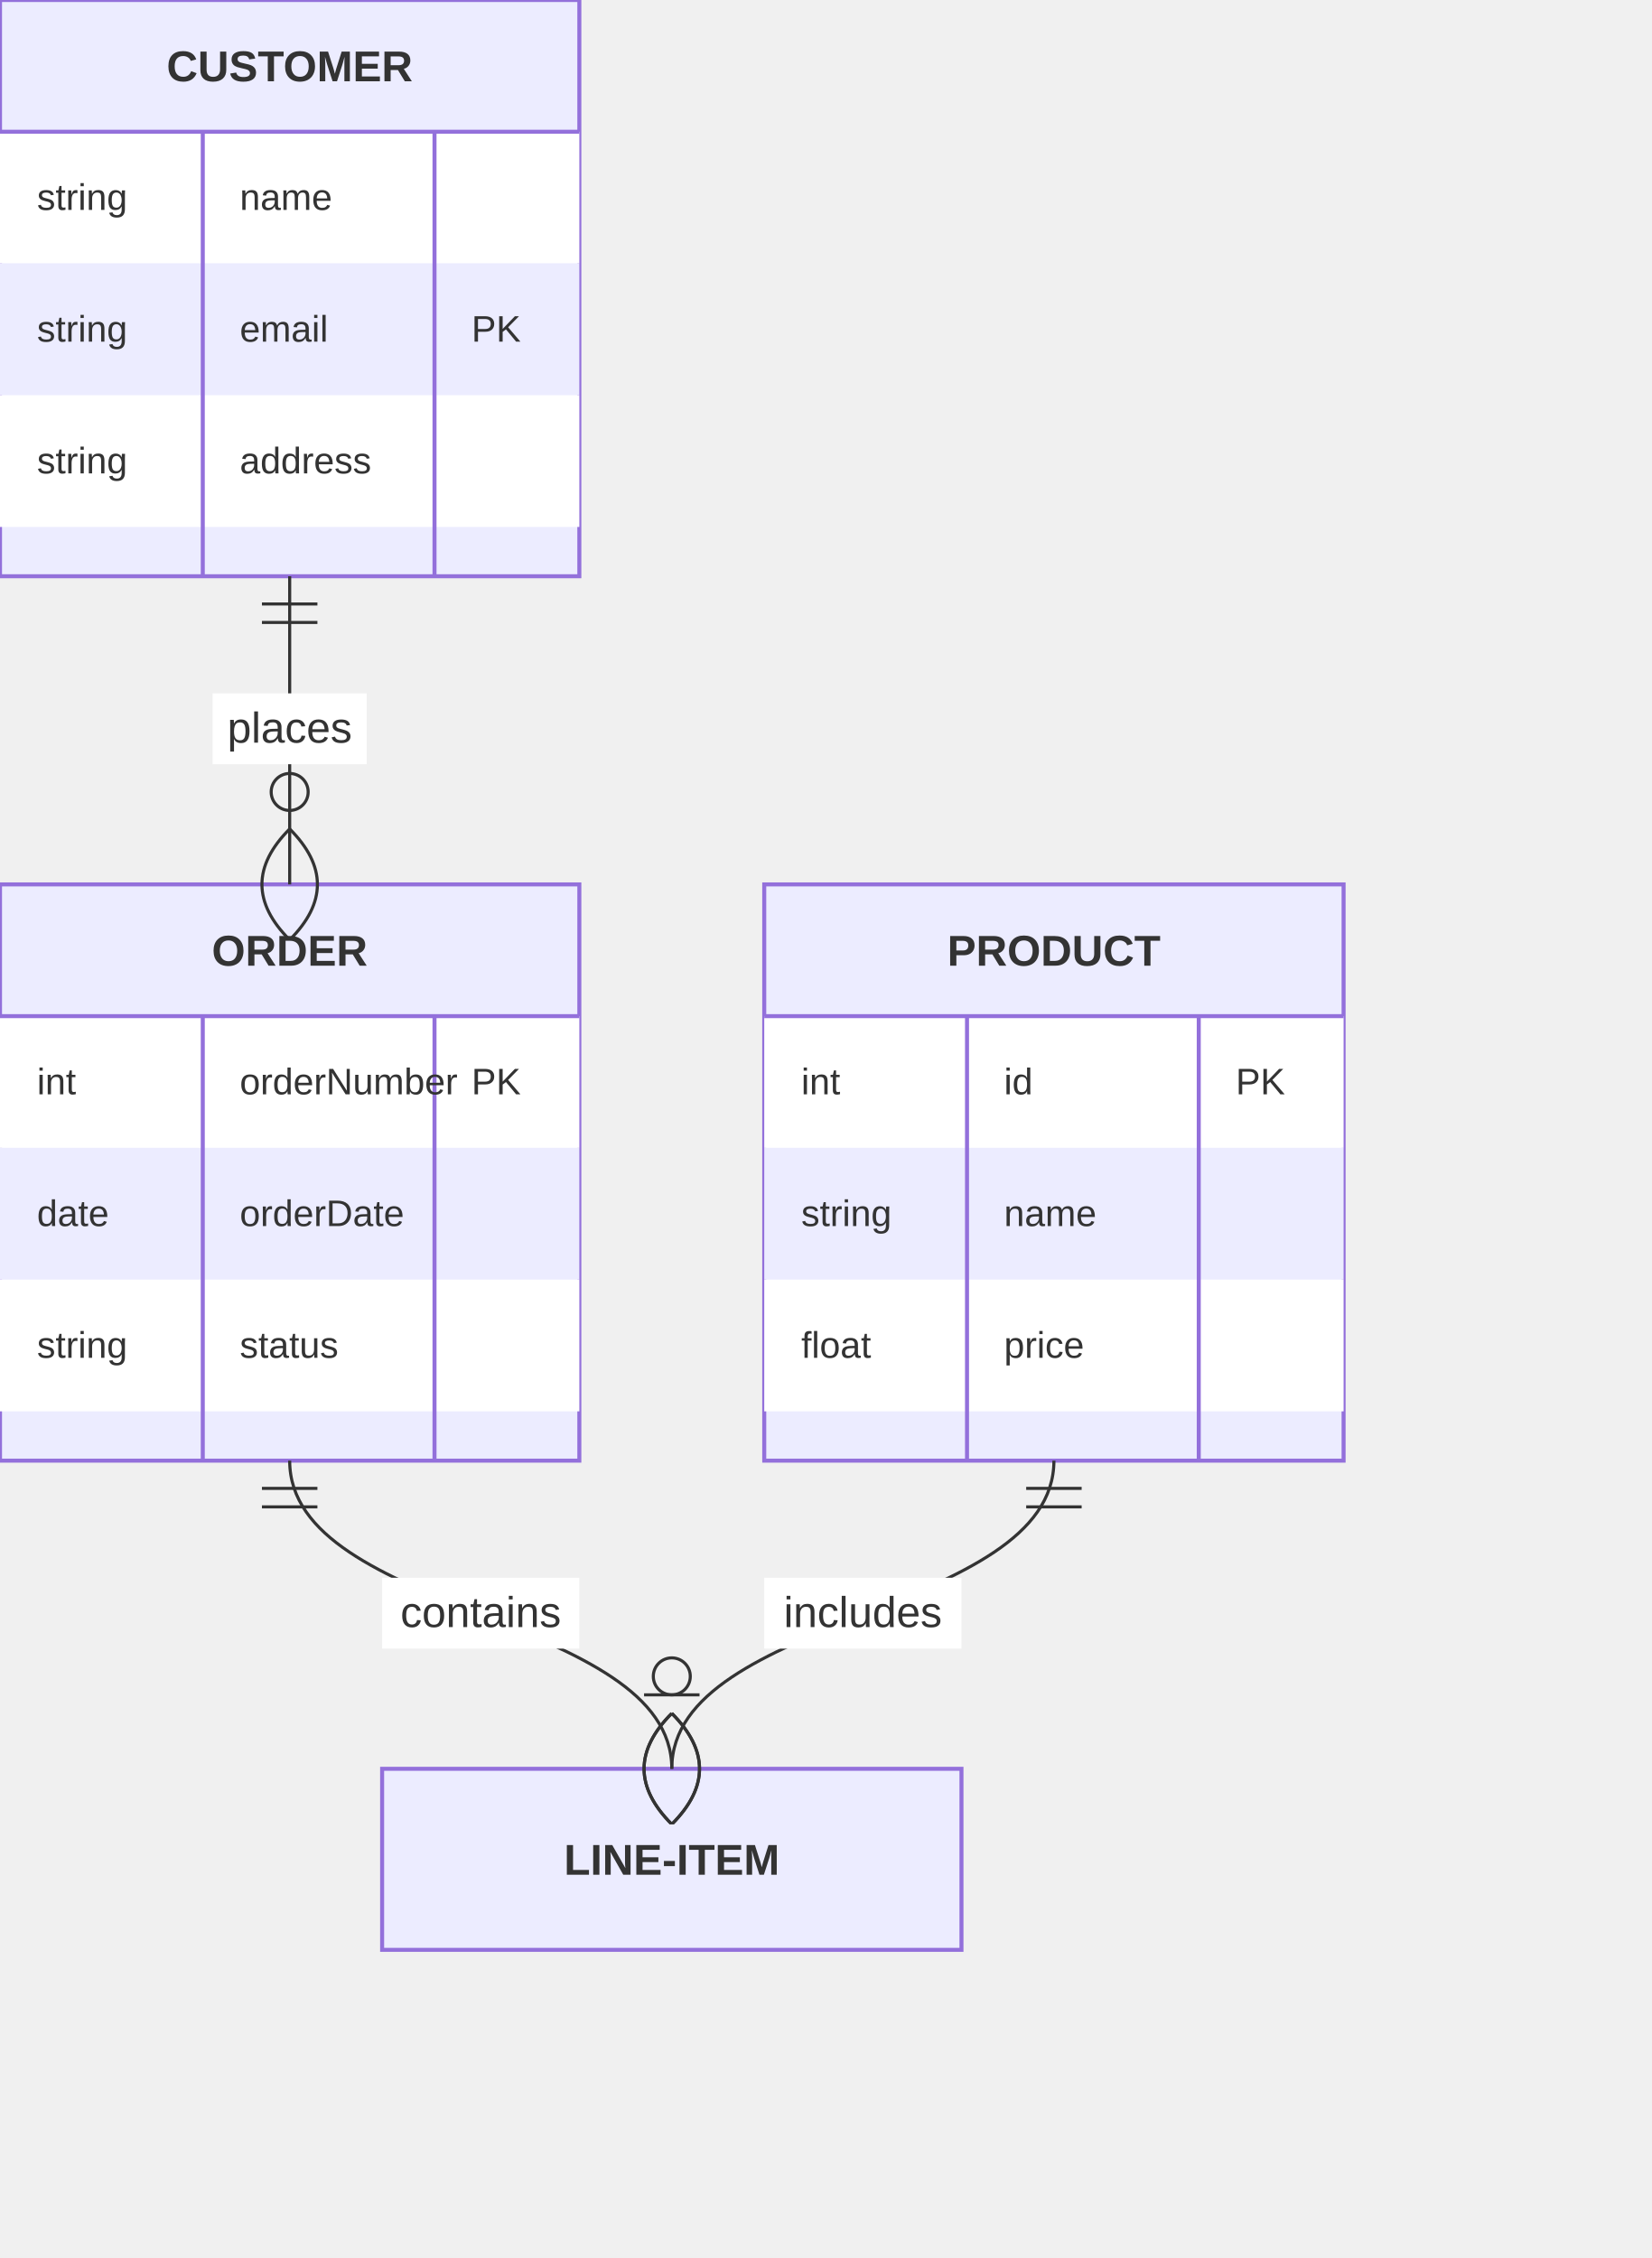
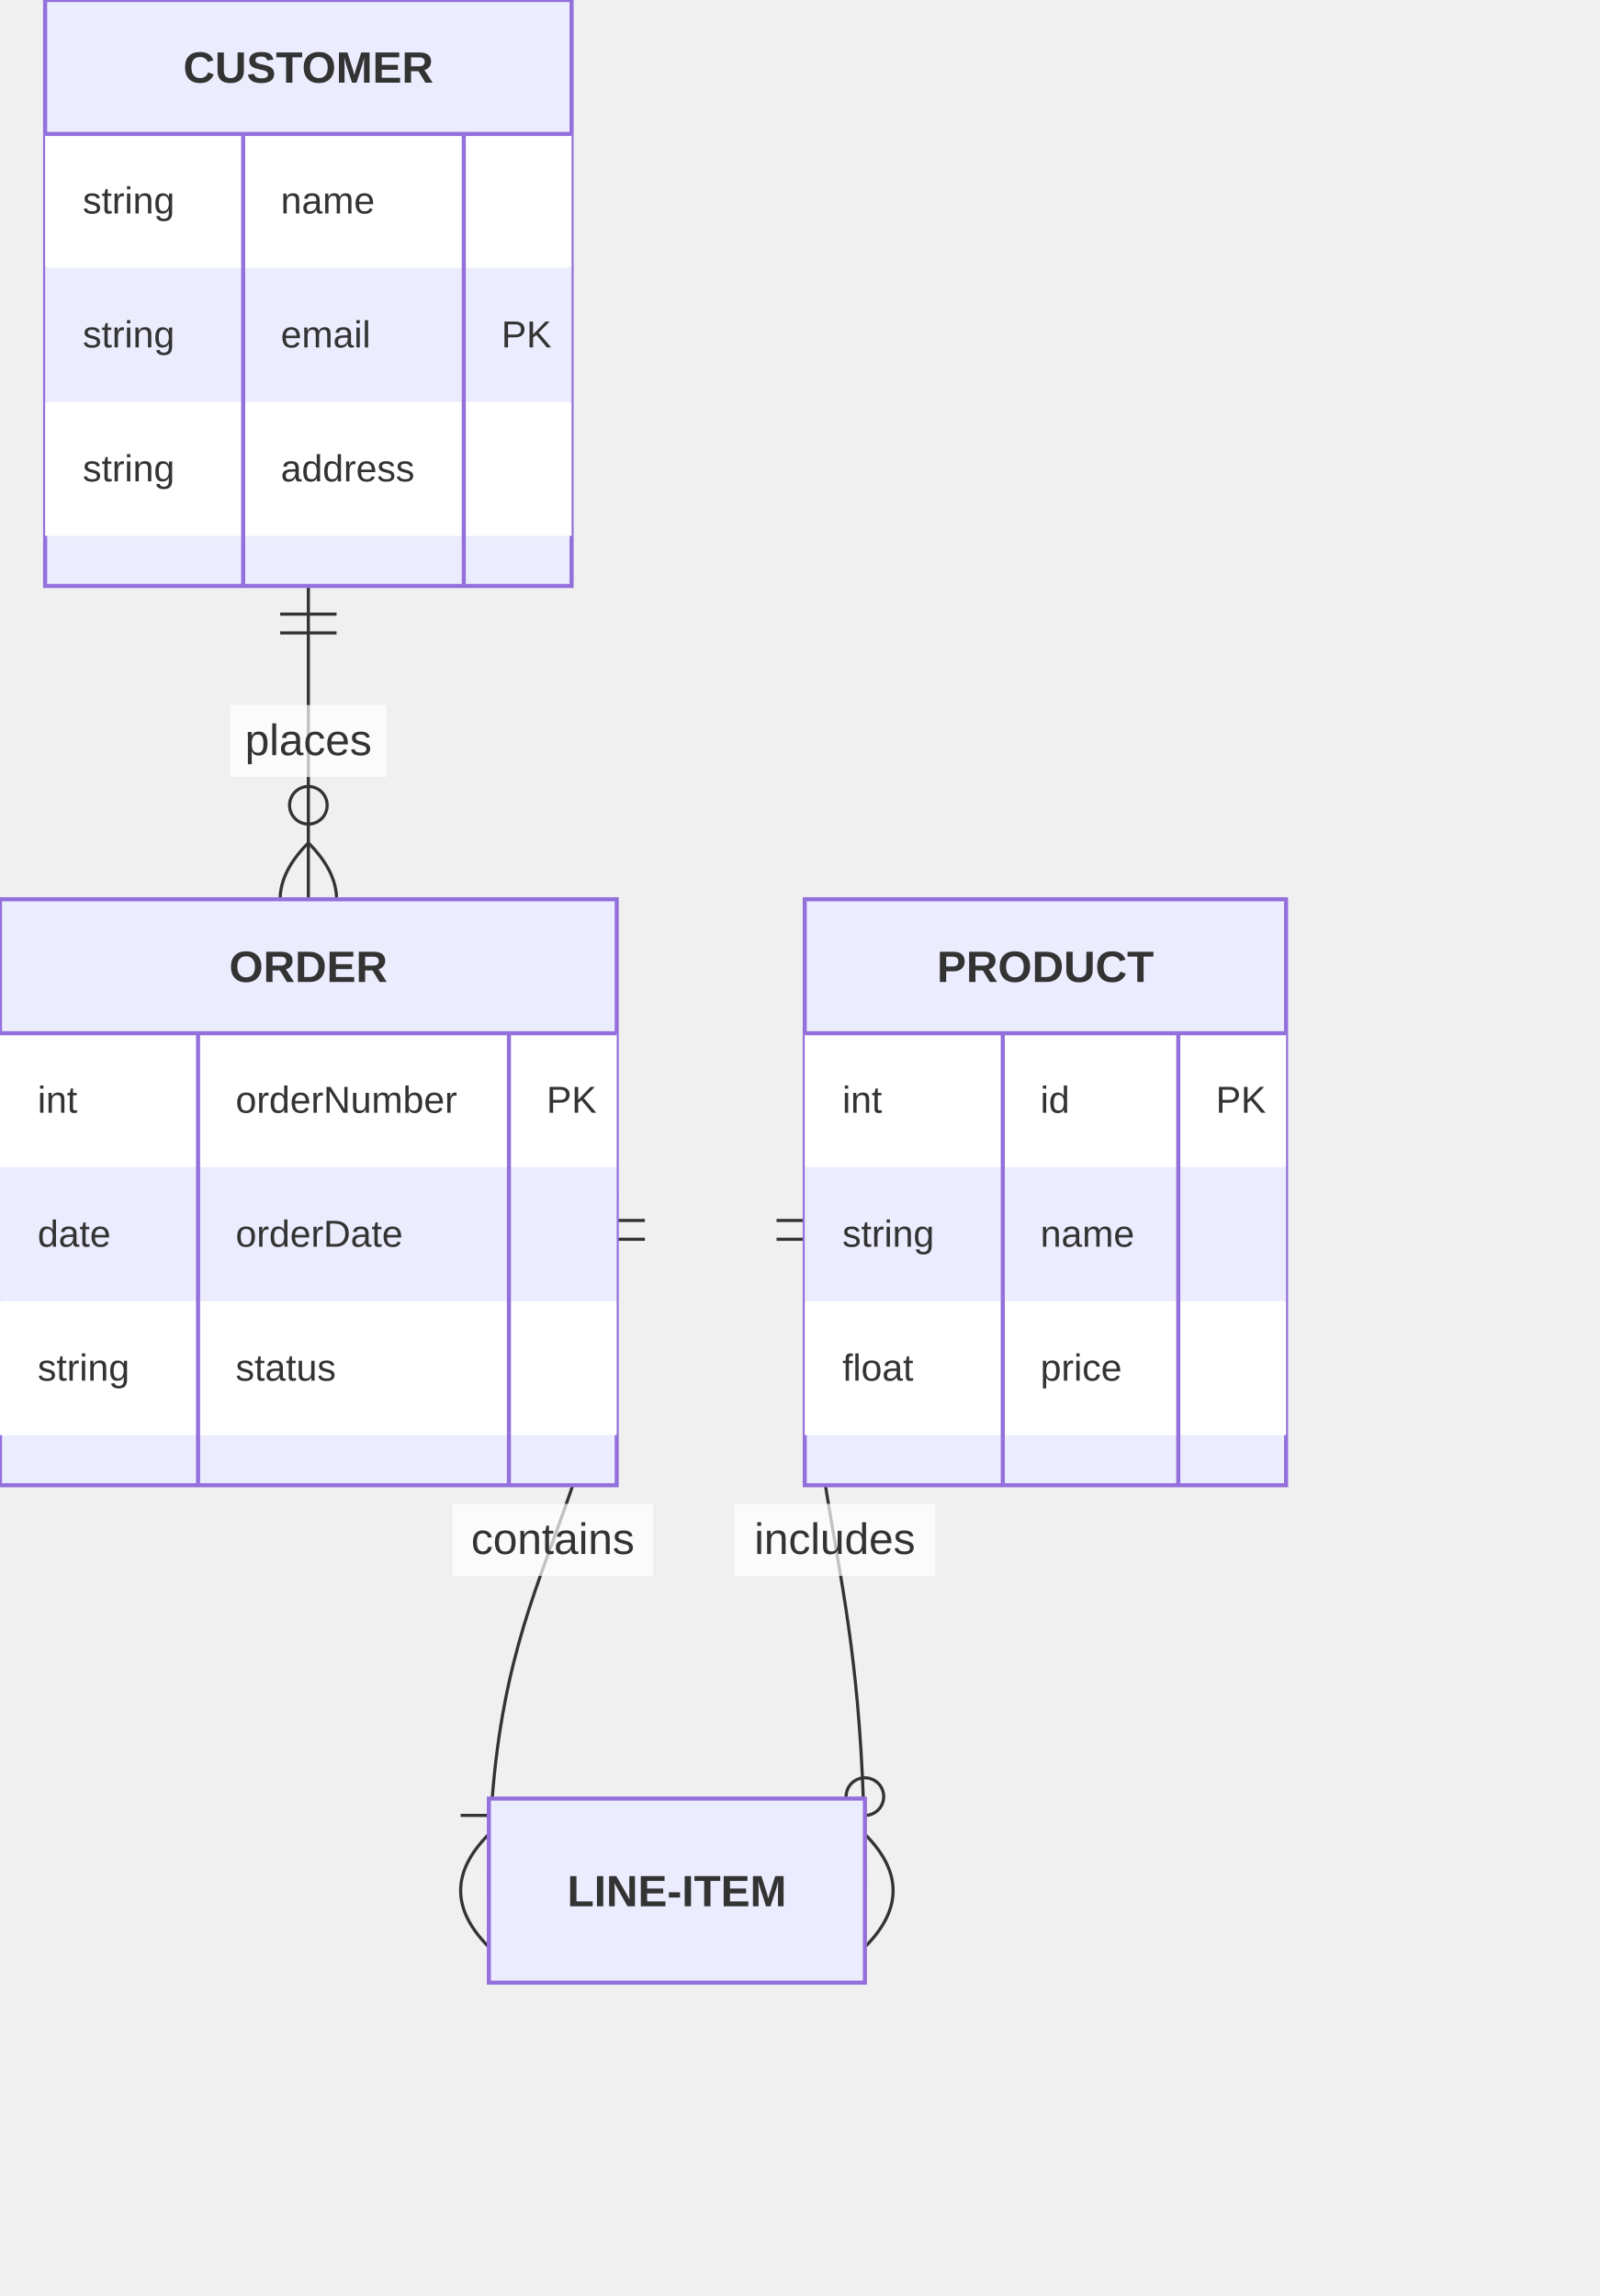
- <svg xmlns="http://www.w3.org/2000/svg" width="536" height="732.75" viewBox="0 0 536 732.75" class="mermaid">
+ <svg xmlns="http://www.w3.org/2000/svg" width="510.4" height="732.75" viewBox="0 0 510.4 732.75" class="mermaid">
  <style>

.mermaid {
  font-family: trebuchet ms, verdana, arial, sans-serif;
  font-size: 16px;
}

.node rect,
.node polygon,
.node circle,
.node ellipse,
.node path {
  fill: #ECECFF;
  stroke: #9370DB;
  stroke-width: 1px;
}

.node line {
  stroke: #9370DB;
  stroke-width: 1px;
}

.node .label {
  fill: #333333;
}

.node text {
  fill: #333333;
  font-family: trebuchet ms, verdana, arial, sans-serif;
  font-size: 16px;
}

.edge-path {
  fill: none;
  stroke: #333333;
  stroke-width: 1px;
}

.edge-label {
  fill: #333333;
  font-family: trebuchet ms, verdana, arial, sans-serif;
}

.edge-label-bg {
  fill: rgba(232, 232, 232, 0.8);
}

.subgraph {
  fill: #ffffde;
  stroke: #aaaa33;
  stroke-width: 1px;
}

.subgraph-title {
  fill: #333333;
  font-weight: bold;
}

.cluster rect {
  fill: #ffffde;
  stroke: #aaaa33;
  stroke-width: 1px;
  rx: 5px;
  ry: 5px;
}

.cluster-label {
  fill: #333333;
  font-family: trebuchet ms, verdana, arial, sans-serif;
  font-size: 16px;
  font-weight: bold;
}

marker path {
  fill: #333333;
  stroke: #333333;
}


.er-title {
  fill: #333333;
}

.entity-box {
  fill: #ECECFF;
  stroke: #9370DB;
}

.entity-header {
  fill: #9370DB;
  stroke: #9370DB;
}

.entity-name {
  fill: #333333;
  font-weight: bold;
}

.entity-attr {
  fill: #333333;
}

.relationshipLine {
  stroke: #333333;
  stroke-width: 1;
  fill: none;
}

.relationship-label {
  fill: #333333;
}

.relationship-label-background {
  fill: #ffffff;
+   opacity: 0.7;
}

.marker {
  fill: none;
  stroke: #333333;
  stroke-width: 1;
}

.marker circle {
  fill: #ffffff;
}

.row-rect-odd {
  fill: #ffffff;
}

.row-rect-even {
  fill: #ECECFF;
}

.divider {
  stroke: #9370DB;
}

  </style>
  <defs>
    <marker id="er-onlyOneStart" viewBox="0 0 18 18" refX="0" refY="9" markerWidth="18" markerHeight="18" orient="auto">
      <path d="M9,0 L9,18 M15,0 L15,18" class="marker" />
    </marker>
    <marker id="er-onlyOneEnd" viewBox="0 0 18 18" refX="18" refY="9" markerWidth="18" markerHeight="18" orient="auto">
      <path d="M3,0 L3,18 M9,0 L9,18" class="marker" />
    </marker>
    <marker id="er-zeroOrOneStart" viewBox="0 0 30 18" refX="0" refY="9" markerWidth="30" markerHeight="18" orient="auto">
      <circle cx="21" cy="9" r="6" class="marker" fill="white" />
      <path d="M9,0 L9,18" class="marker" />
    </marker>
    <marker id="er-zeroOrOneEnd" viewBox="0 0 30 18" refX="30" refY="9" markerWidth="30" markerHeight="18" orient="auto">
      <circle cx="9" cy="9" r="6" class="marker" fill="white" />
      <path d="M21,0 L21,18" class="marker" />
    </marker>
    <marker id="er-oneOrMoreStart" viewBox="0 0 45 36" refX="18" refY="18" markerWidth="45" markerHeight="36" orient="auto">
      <path d="M0,18 Q 18,0 36,18 Q 18,36 0,18 M42,9 L42,27" class="marker" />
    </marker>
    <marker id="er-oneOrMoreEnd" viewBox="0 0 45 36" refX="27" refY="18" markerWidth="45" markerHeight="36" orient="auto">
      <path d="M3,9 L3,27 M9,18 Q27,0 45,18 Q27,36 9,18" class="marker" />
    </marker>
    <marker id="er-zeroOrMoreStart" viewBox="0 0 57 36" refX="18" refY="18" markerWidth="57" markerHeight="36" orient="auto">
      <circle cx="48" cy="18" r="6" class="marker" fill="white" />
      <path d="M0,18 Q18,0 36,18 Q18,36 0,18" class="marker" />
    </marker>
    <marker id="er-zeroOrMoreEnd" viewBox="0 0 57 36" refX="39" refY="18" markerWidth="57" markerHeight="36" orient="auto">
      <circle cx="9" cy="18" r="6" class="marker" fill="white" />
      <path d="M21,18 Q39,0 57,18 Q39,36 21,18" class="marker" />
    </marker>
  </defs>
  <g class="root">
    <g class="clusters">

    </g>
    <g class="edgePaths">

    </g>
    <g class="edgeLabels">

    </g>
    <g class="nodes">

    </g>
+     <g class="relationship">
+       <path d="M98.4,187 C98.4,237 98.4,237 98.4,287" class="relationshipLine" marker-end="url(#er-zeroOrMoreEnd)" marker-start="url(#er-onlyOneStart)" />
+       <rect x="73.4" y="225" width="50" height="23" rx="0" ry="0" class="relationship-label-background" />
+       <text x="98.4" y="241" class="relationship-label" text-anchor="middle" font-size="14">places</text>
+     </g>
+     <g class="relationship">
+       <path d="M196.8,380.5 C196.8,491.938 156,491.938 156,603.375" class="relationshipLine" marker-start="url(#er-onlyOneStart)" marker-end="url(#er-oneOrMoreEnd)" />
+       <rect x="144.4" y="479.938" width="64" height="23" rx="0" ry="0" class="relationship-label-background" />
+       <text x="176.4" y="495.938" class="relationship-label" font-size="14" text-anchor="middle">contains</text>
+     </g>
+     <g class="relationship">
+       <path d="M256.8,380.5 C256.8,491.938 276,491.938 276,603.375" class="relationshipLine" marker-end="url(#er-zeroOrMoreEnd)" marker-start="url(#er-onlyOneStart)" />
+       <rect x="234.4" y="479.938" width="64" height="23" rx="0" ry="0" class="relationship-label-background" />
+       <text x="266.4" y="495.938" class="relationship-label" font-size="14" text-anchor="middle">includes</text>
+     </g>
    <g class="entity-node" id="entity-CUSTOMER-0">
-       <rect x="0" y="0" width="188" height="187" rx="0" ry="0" class="entity-box" stroke-width="1.3" />
-       <rect x="0" y="42.75" width="188" height="42.75" rx="0" ry="0" class="row-rect-odd" stroke-width="1.3" />
-       <rect x="0" y="85.5" width="188" height="42.75" rx="0" ry="0" class="row-rect-even" stroke-width="1.3" />
-       <rect x="0" y="128.25" width="188" height="42.75" rx="0" ry="0" class="row-rect-odd" stroke-width="1.3" />
-       <line x1="0" y1="42.75" x2="188" y2="42.75" class="divider" stroke-width="1.3" />
-       <line x1="65.8" y1="42.75" x2="65.8" y2="187" class="divider" stroke-width="1.3" />
-       <line x1="141" y1="42.75" x2="141" y2="187" class="divider" stroke-width="1.3" />
-       <text x="94" y="26.375" class="entity-name" text-anchor="middle" font-size="14">CUSTOMER</text>
-       <text x="12" y="68.125" class="entity-attr attribute-type" text-anchor="start" font-size="12">string</text>
-       <text x="77.8" y="68.125" class="entity-attr attribute-name" text-anchor="start" font-size="12">name</text>
-       <text x="12" y="110.875" class="entity-attr attribute-type" text-anchor="start" font-size="12">string</text>
-       <text x="77.8" y="110.875" class="entity-attr attribute-name" text-anchor="start" font-size="12">email</text>
-       <text x="153" y="110.875" class="entity-attr attribute-key" font-size="12" text-anchor="start">PK</text>
-       <text x="12" y="153.625" class="entity-attr attribute-type" text-anchor="start" font-size="12">string</text>
-       <text x="77.8" y="153.625" class="entity-attr attribute-name" text-anchor="start" font-size="12">address</text>
+       <rect x="14.4" y="0" width="168" height="187" rx="0" ry="0" class="entity-box" stroke-width="1.3" />
+       <rect x="14.4" y="42.75" width="168" height="42.75" rx="0" ry="0" class="row-rect-odd" stroke-width="1.3" />
+       <rect x="14.4" y="85.5" width="168" height="42.75" rx="0" ry="0" class="row-rect-even" stroke-width="1.3" />
+       <rect x="14.4" y="128.25" width="168" height="42.75" rx="0" ry="0" class="row-rect-odd" stroke-width="1.3" />
+       <line x1="14.4" y1="42.75" x2="182.4" y2="42.75" class="divider" stroke-width="1.3" />
+       <line x1="77.6" y1="42.75" x2="77.6" y2="187" class="divider" stroke-width="1.3" />
+       <line x1="148" y1="42.75" x2="148" y2="187" class="divider" stroke-width="1.3" />
+       <text x="98.4" y="26.375" class="entity-name" text-anchor="middle" font-size="14">CUSTOMER</text>
+       <text x="26.4" y="68.125" class="entity-attr attribute-type" text-anchor="start" font-size="12">string</text>
+       <text x="89.6" y="68.125" class="entity-attr attribute-name" text-anchor="start" font-size="12">name</text>
+       <text x="26.4" y="110.875" class="entity-attr attribute-type" text-anchor="start" font-size="12">string</text>
+       <text x="89.6" y="110.875" class="entity-attr attribute-name" text-anchor="start" font-size="12">email</text>
+       <text x="160" y="110.875" class="entity-attr attribute-key" text-anchor="start" font-size="12">PK</text>
+       <text x="26.4" y="153.625" class="entity-attr attribute-type" text-anchor="start" font-size="12">string</text>
+       <text x="89.6" y="153.625" class="entity-attr attribute-name" font-size="12" text-anchor="start">address</text>
    </g>
    <g class="entity-node" id="entity-LINE-ITEM-2">
-       <rect x="124" y="574" width="188" height="58.75" rx="0" ry="0" class="entity-box" stroke-width="1.3" />
-       <text x="218" y="608.375" class="entity-name" text-anchor="middle" font-size="14">LINE-ITEM</text>
+       <rect x="156" y="574" width="120" height="58.75" rx="0" ry="0" class="entity-box" stroke-width="1.3" />
+       <text x="216" y="608.375" class="entity-name" font-size="14" text-anchor="middle">LINE-ITEM</text>
    </g>
    <g class="entity-node" id="entity-ORDER-1">
-       <rect x="0" y="287" width="188" height="187" rx="0" ry="0" class="entity-box" stroke-width="1.3" />
-       <rect x="0" y="329.75" width="188" height="42.75" rx="0" ry="0" class="row-rect-odd" stroke-width="1.3" />
-       <rect x="0" y="372.5" width="188" height="42.75" rx="0" ry="0" class="row-rect-even" stroke-width="1.3" />
-       <rect x="0" y="415.25" width="188" height="42.75" rx="0" ry="0" class="row-rect-odd" stroke-width="1.3" />
-       <line x1="0" y1="329.75" x2="188" y2="329.75" class="divider" stroke-width="1.3" />
-       <line x1="65.8" y1="329.75" x2="65.8" y2="474" class="divider" stroke-width="1.3" />
-       <line x1="141" y1="329.75" x2="141" y2="474" class="divider" stroke-width="1.3" />
-       <text x="94" y="313.375" class="entity-name" text-anchor="middle" font-size="14">ORDER</text>
+       <rect x="0" y="287" width="196.8" height="187" rx="0" ry="0" class="entity-box" stroke-width="1.3" />
+       <rect x="0" y="329.75" width="196.8" height="42.75" rx="0" ry="0" class="row-rect-odd" stroke-width="1.3" />
+       <rect x="0" y="372.5" width="196.8" height="42.75" rx="0" ry="0" class="row-rect-even" stroke-width="1.3" />
+       <rect x="0" y="415.25" width="196.8" height="42.75" rx="0" ry="0" class="row-rect-odd" stroke-width="1.3" />
+       <line x1="0" y1="329.75" x2="196.8" y2="329.75" class="divider" stroke-width="1.3" />
+       <line x1="63.2" y1="329.75" x2="63.2" y2="474" class="divider" stroke-width="1.3" />
+       <line x1="162.4" y1="329.75" x2="162.4" y2="474" class="divider" stroke-width="1.3" />
+       <text x="98.4" y="313.375" class="entity-name" font-size="14" text-anchor="middle">ORDER</text>
      <text x="12" y="355.125" class="entity-attr attribute-type" text-anchor="start" font-size="12">int</text>
-       <text x="77.8" y="355.125" class="entity-attr attribute-name" font-size="12" text-anchor="start">orderNumber</text>
-       <text x="153" y="355.125" class="entity-attr attribute-key" text-anchor="start" font-size="12">PK</text>
+       <text x="75.2" y="355.125" class="entity-attr attribute-name" text-anchor="start" font-size="12">orderNumber</text>
+       <text x="174.4" y="355.125" class="entity-attr attribute-key" font-size="12" text-anchor="start">PK</text>
      <text x="12" y="397.875" class="entity-attr attribute-type" font-size="12" text-anchor="start">date</text>
-       <text x="77.8" y="397.875" class="entity-attr attribute-name" text-anchor="start" font-size="12">orderDate</text>
+       <text x="75.2" y="397.875" class="entity-attr attribute-name" text-anchor="start" font-size="12">orderDate</text>
      <text x="12" y="440.625" class="entity-attr attribute-type" text-anchor="start" font-size="12">string</text>
-       <text x="77.8" y="440.625" class="entity-attr attribute-name" text-anchor="start" font-size="12">status</text>
+       <text x="75.2" y="440.625" class="entity-attr attribute-name" text-anchor="start" font-size="12">status</text>
    </g>
    <g class="entity-node" id="entity-PRODUCT-3">
-       <rect x="248" y="287" width="188" height="187" rx="0" ry="0" class="entity-box" stroke-width="1.3" />
-       <rect x="248" y="329.75" width="188" height="42.75" rx="0" ry="0" class="row-rect-odd" stroke-width="1.3" />
-       <rect x="248" y="372.5" width="188" height="42.75" rx="0" ry="0" class="row-rect-even" stroke-width="1.3" />
-       <rect x="248" y="415.25" width="188" height="42.75" rx="0" ry="0" class="row-rect-odd" stroke-width="1.3" />
-       <line x1="248" y1="329.75" x2="436" y2="329.75" class="divider" stroke-width="1.3" />
-       <line x1="313.8" y1="329.75" x2="313.8" y2="474" class="divider" stroke-width="1.3" />
-       <line x1="389" y1="329.75" x2="389" y2="474" class="divider" stroke-width="1.3" />
-       <text x="342" y="313.375" class="entity-name" text-anchor="middle" font-size="14">PRODUCT</text>
-       <text x="260" y="355.125" class="entity-attr attribute-type" text-anchor="start" font-size="12">int</text>
-       <text x="325.8" y="355.125" class="entity-attr attribute-name" text-anchor="start" font-size="12">id</text>
-       <text x="401" y="355.125" class="entity-attr attribute-key" font-size="12" text-anchor="start">PK</text>
-       <text x="260" y="397.875" class="entity-attr attribute-type" font-size="12" text-anchor="start">string</text>
-       <text x="325.8" y="397.875" class="entity-attr attribute-name" font-size="12" text-anchor="start">name</text>
-       <text x="260" y="440.625" class="entity-attr attribute-type" font-size="12" text-anchor="start">float</text>
-       <text x="325.8" y="440.625" class="entity-attr attribute-name" text-anchor="start" font-size="12">price</text>
-     </g>
-     <g class="relationship">
-       <path d="M94,187 C94,237 94,237 94,287" class="relationshipLine" marker-start="url(#er-onlyOneStart)" marker-end="url(#er-zeroOrMoreEnd)" />
-       <rect x="69" y="225" width="50" height="23" rx="0" ry="0" class="relationship-label-background" />
-       <text x="94" y="241" class="relationship-label" text-anchor="middle" font-size="14">places</text>
-     </g>
-     <g class="relationship">
-       <path d="M94,474 C94,524 218,524 218,574" class="relationshipLine" marker-start="url(#er-onlyOneStart)" marker-end="url(#er-oneOrMoreEnd)" />
-       <rect x="124" y="512" width="64" height="23" rx="0" ry="0" class="relationship-label-background" />
-       <text x="156" y="528" class="relationship-label" text-anchor="middle" font-size="14">contains</text>
-     </g>
-     <g class="relationship">
-       <path d="M342,474 C342,524 218,524 218,574" class="relationshipLine" marker-end="url(#er-zeroOrMoreEnd)" marker-start="url(#er-onlyOneStart)" />
-       <rect x="248" y="512" width="64" height="23" rx="0" ry="0" class="relationship-label-background" />
-       <text x="280" y="528" class="relationship-label" font-size="14" text-anchor="middle">includes</text>
+       <rect x="256.8" y="287" width="153.6" height="187" rx="0" ry="0" class="entity-box" stroke-width="1.3" />
+       <rect x="256.8" y="329.75" width="153.6" height="42.75" rx="0" ry="0" class="row-rect-odd" stroke-width="1.3" />
+       <rect x="256.8" y="372.5" width="153.6" height="42.75" rx="0" ry="0" class="row-rect-even" stroke-width="1.3" />
+       <rect x="256.8" y="415.25" width="153.6" height="42.75" rx="0" ry="0" class="row-rect-odd" stroke-width="1.3" />
+       <line x1="256.8" y1="329.75" x2="410.4" y2="329.75" class="divider" stroke-width="1.3" />
+       <line x1="320" y1="329.75" x2="320" y2="474" class="divider" stroke-width="1.3" />
+       <line x1="376" y1="329.75" x2="376" y2="474" class="divider" stroke-width="1.3" />
+       <text x="333.6" y="313.375" class="entity-name" text-anchor="middle" font-size="14">PRODUCT</text>
+       <text x="268.8" y="355.125" class="entity-attr attribute-type" text-anchor="start" font-size="12">int</text>
+       <text x="332" y="355.125" class="entity-attr attribute-name" text-anchor="start" font-size="12">id</text>
+       <text x="388" y="355.125" class="entity-attr attribute-key" text-anchor="start" font-size="12">PK</text>
+       <text x="268.8" y="397.875" class="entity-attr attribute-type" font-size="12" text-anchor="start">string</text>
+       <text x="332" y="397.875" class="entity-attr attribute-name" text-anchor="start" font-size="12">name</text>
+       <text x="268.8" y="440.625" class="entity-attr attribute-type" font-size="12" text-anchor="start">float</text>
+       <text x="332" y="440.625" class="entity-attr attribute-name" text-anchor="start" font-size="12">price</text>
    </g>
  </g>
</svg>
